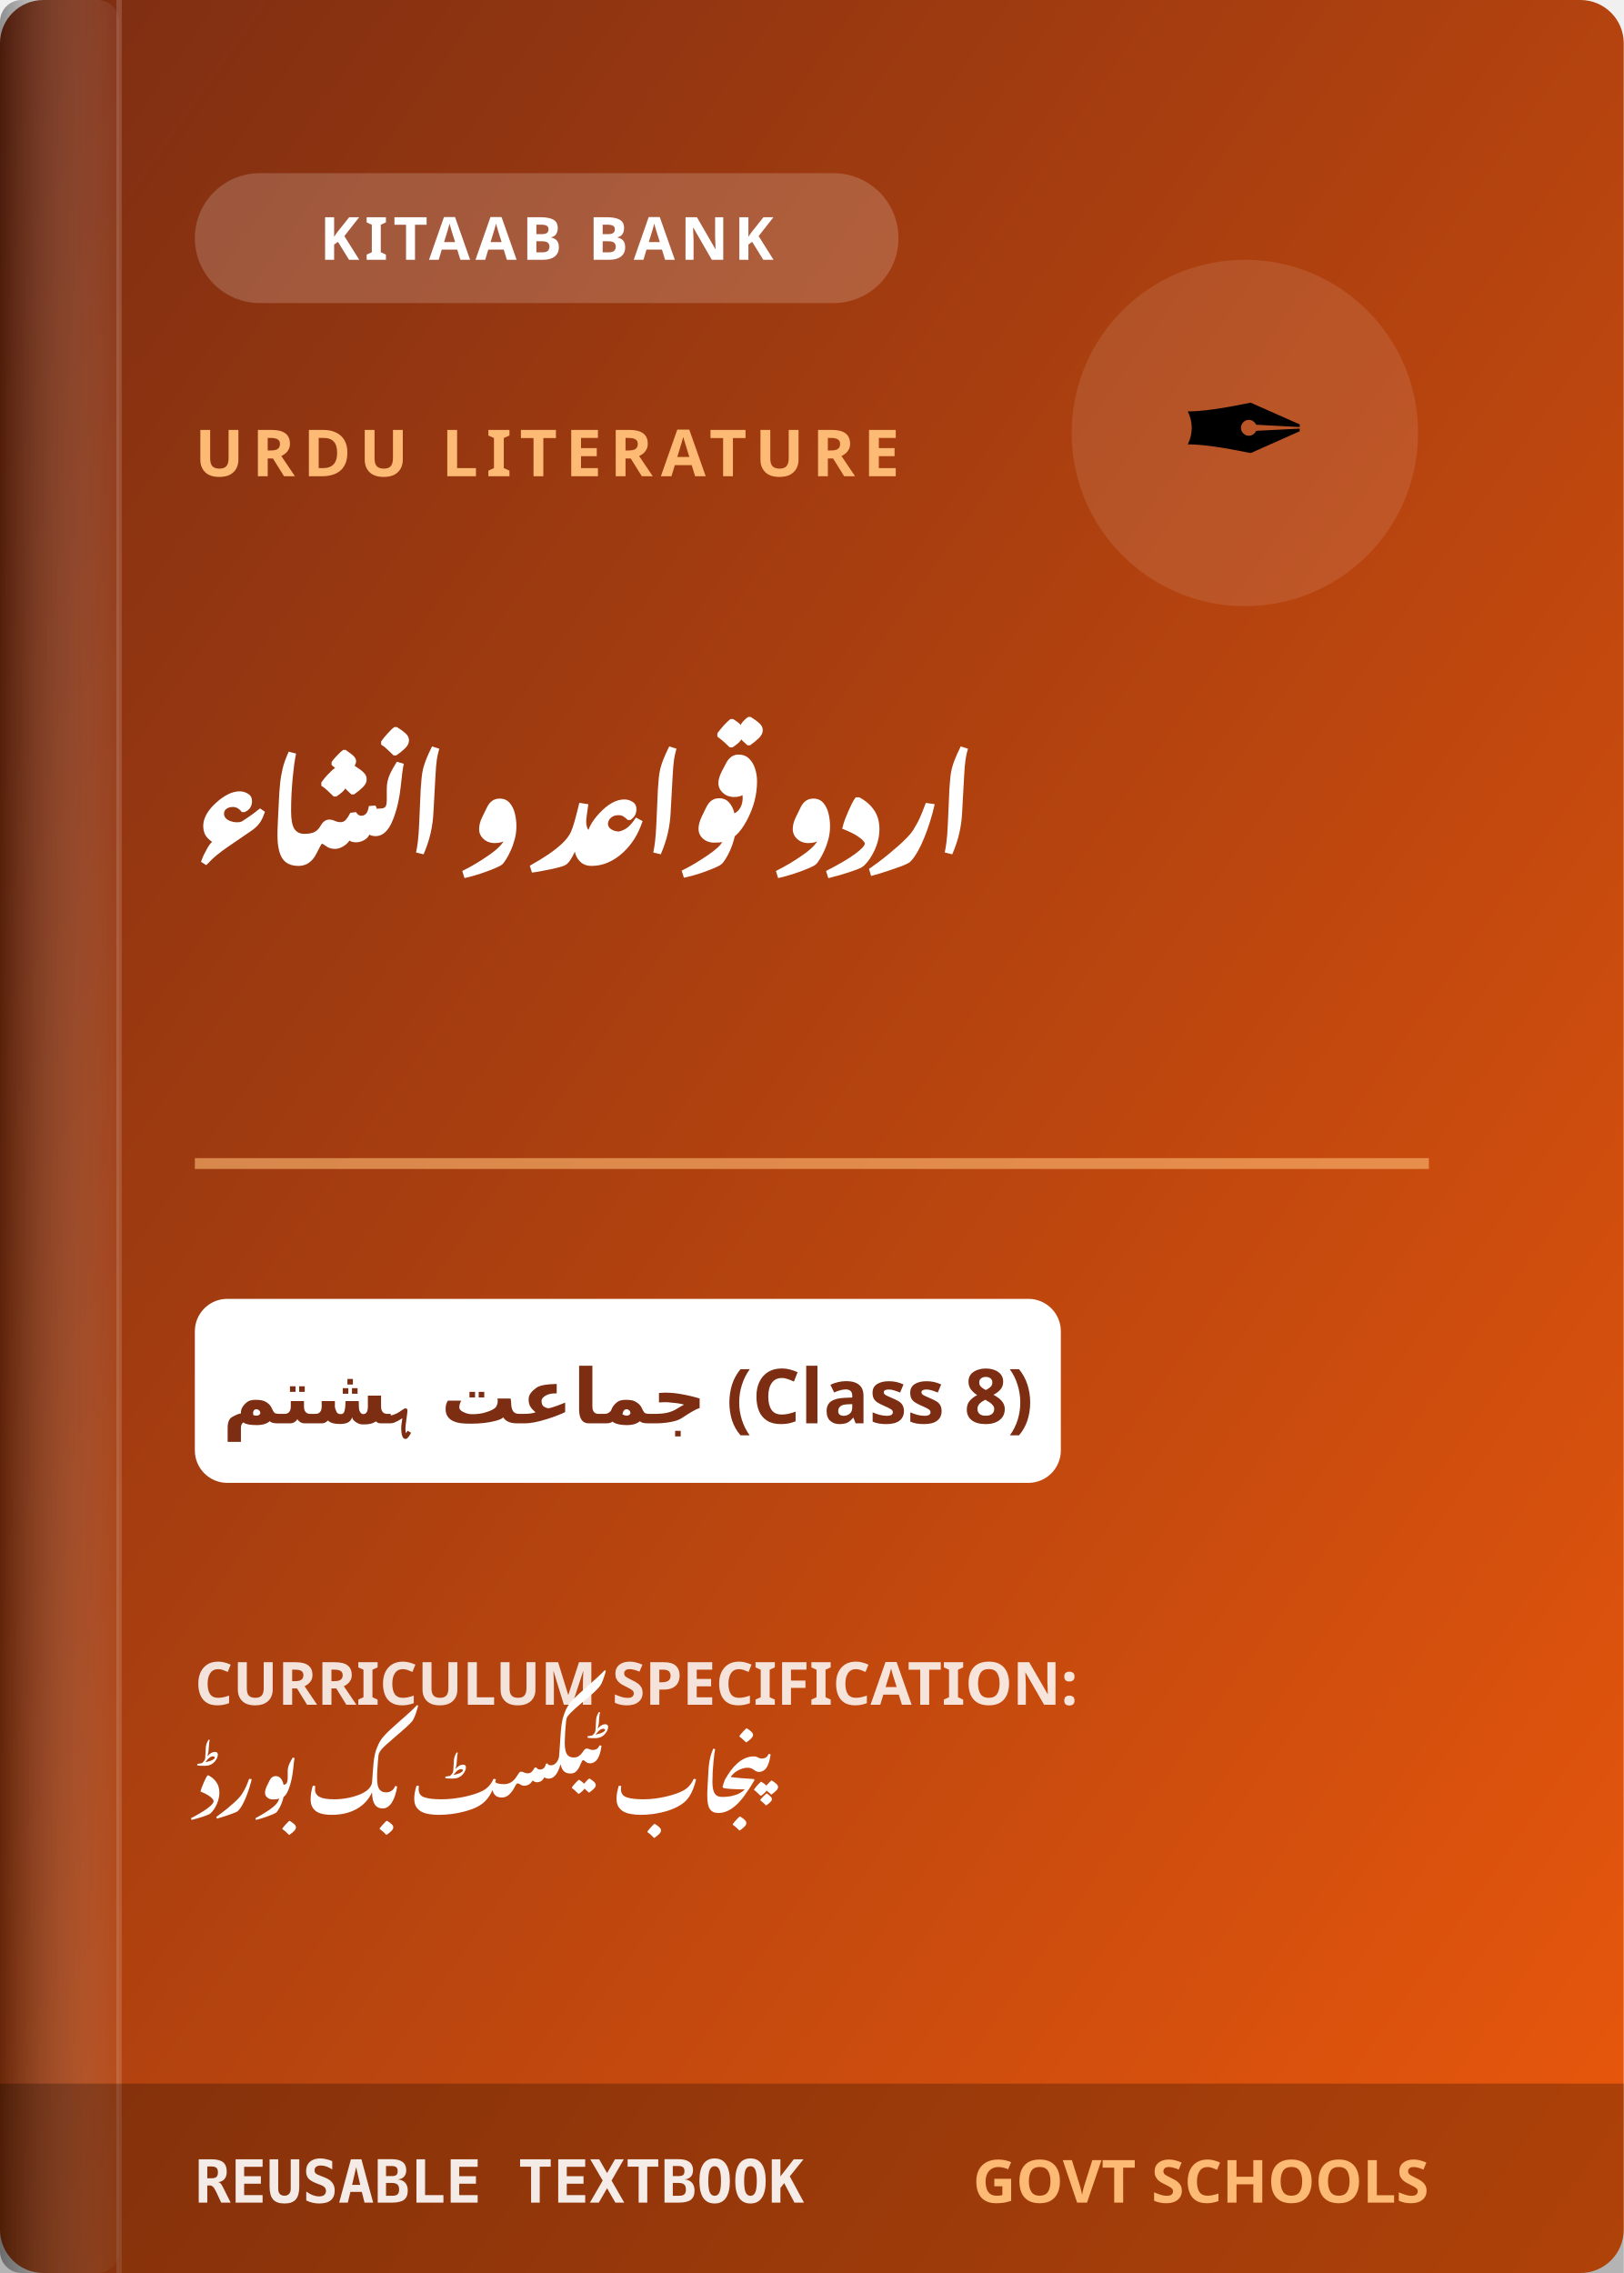
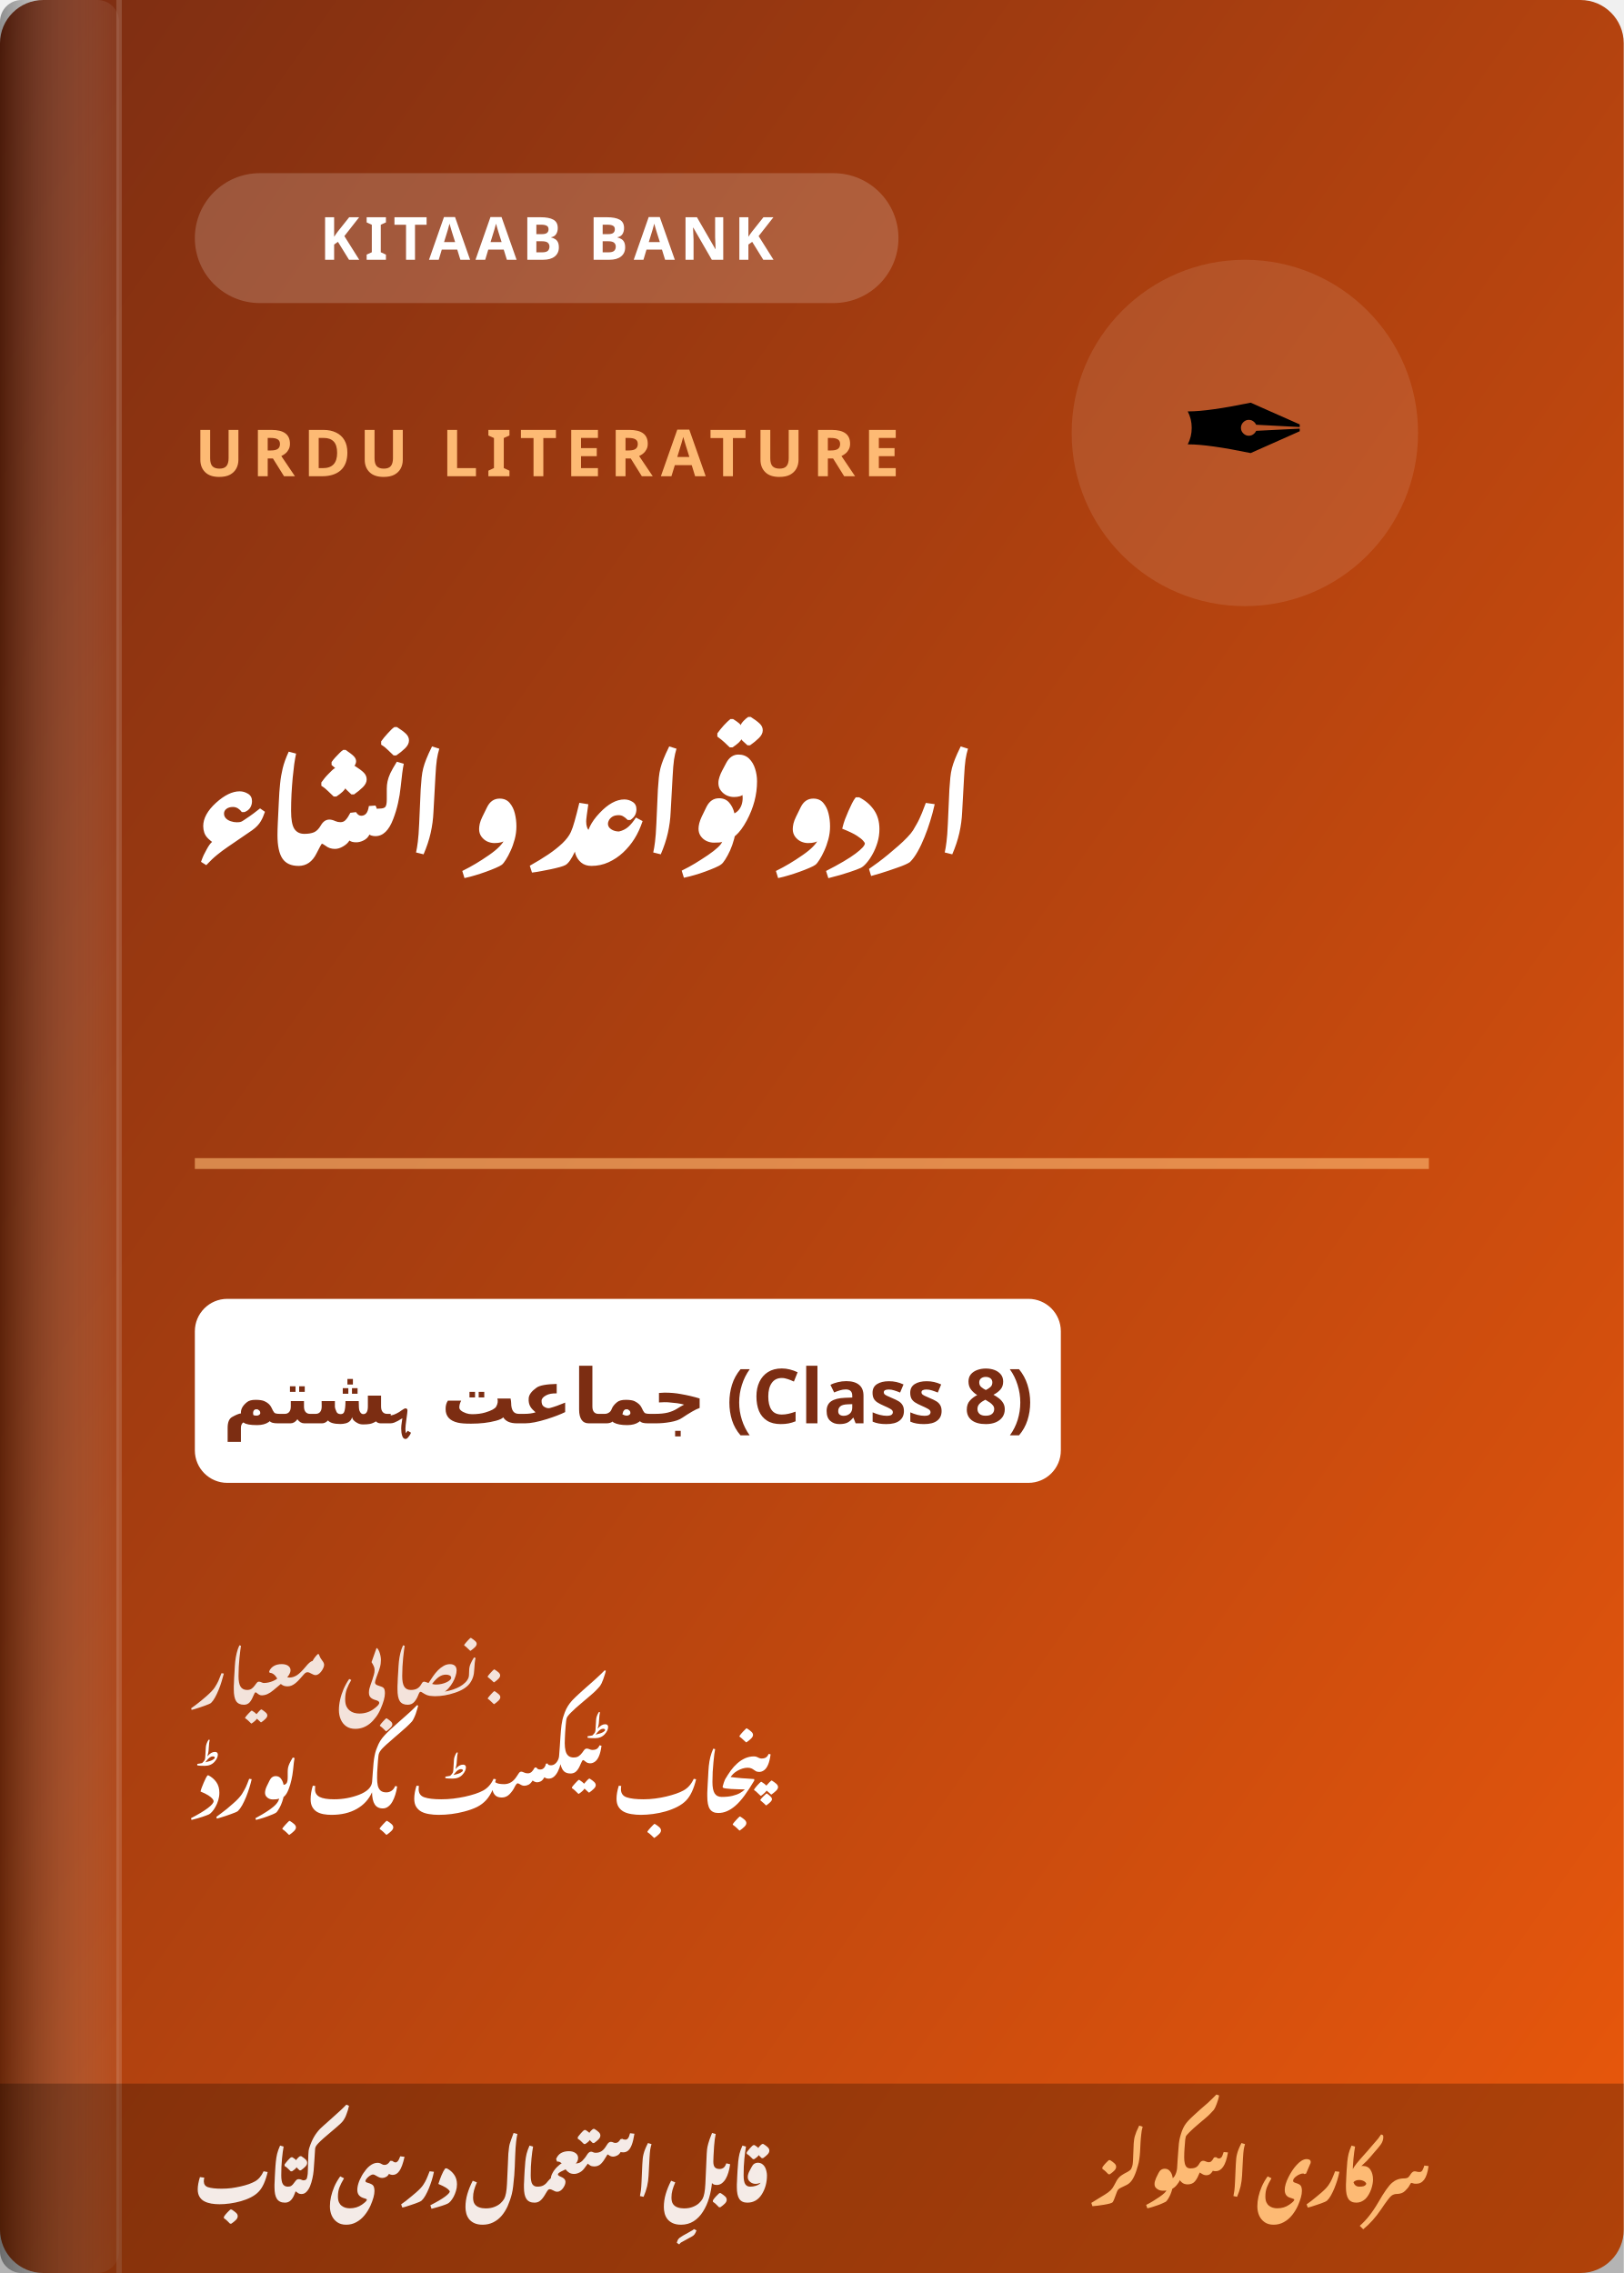
<svg xmlns="http://www.w3.org/2000/svg" viewBox="0 0 300 420" width="300" height="420">
  <defs>
    <linearGradient id="grad_urdu" x1="0%" y1="0%" x2="100%" y2="100%">
      <stop offset="0%" stop-color="#7c2d12" />
      <stop offset="100%" stop-color="#ea580c" />
    </linearGradient>
    <linearGradient id="spine" x1="0%" y1="0%" x2="100%" y2="0%">
      <stop offset="0%" stop-color="rgba(0,0,0,0.4)" />
      <stop offset="100%" stop-color="rgba(255,255,255,0.05)" />
    </linearGradient>
  </defs>
  <rect width="300" height="420" rx="8" fill="url(#grad_urdu)" />
  <rect width="22" height="420" rx="4" fill="url(#spine)" />
  <line x1="22" y1="0" x2="22" y2="420" stroke="rgba(255,255,255,0.15)" stroke-width="1" />
  <rect x="36" y="32" width="130" height="24" rx="12" fill="rgba(255,255,255,0.18)" />
  <text x="101" y="48" fill="#ffffff" font-family="system-ui, sans-serif" font-size="11" font-weight="700" text-anchor="middle" letter-spacing="1">KITAAB BANK</text>
  <text x="36" y="88" fill="#fdba74" font-family="system-ui, sans-serif" font-size="12" font-weight="700" letter-spacing="1.5">URDU LITERATURE</text>
  <circle cx="230" cy="80" r="32" fill="rgba(255,255,255,0.1)" />
  <text x="230" y="90" font-size="30" text-anchor="middle">✒️</text>
  <text x="36" y="160" fill="#ffffff" font-family="system-ui, 'Noto Nastaliq Urdu', sans-serif" font-size="22" font-weight="800">
    اردو قواعد و انشاء
  </text>
  <text x="36" y="190" fill="#ffffff" font-family="system-ui, 'Noto Nastaliq Urdu', sans-serif" font-size="18" font-weight="700">
    
  </text>
  <line x1="36" y1="215" x2="264" y2="215" stroke="#fdba74" stroke-width="2" opacity="0.6" />
  <rect x="36" y="240" width="160" height="34" rx="6" fill="#ffffff" />
  <text x="116" y="263" fill="#7c2d12" font-family="system-ui, sans-serif" font-size="14" font-weight="800" text-anchor="middle">
    جماعت ہشتم (Class 8)
  </text>
-   <text x="36" y="315" fill="rgba(255,255,255,0.85)" font-family="system-ui, sans-serif" font-size="11" font-weight="600">
-     CURRICULUM SPECIFICATION:
+   <text x="36" y="315" fill="rgba(255,255,255,0.85)" font-family="system-ui, 'Noto Nastaliq Urdu', sans-serif" font-size="12" font-weight="600">
+     نصابی معیار:
  </text>
  <text x="36" y="335" fill="#ffffff" font-family="system-ui, 'Noto Nastaliq Urdu', sans-serif" font-size="13" font-weight="600">
    پنجاب ٹیکسٹ بک بورڈ
  </text>
  <rect x="0" y="385" width="300" height="35" rx="0" fill="rgba(0,0,0,0.25)" />
-   <text x="36" y="407" fill="rgba(255,255,255,0.9)" font-family="monospace" font-size="11" font-weight="700">REUSABLE TEXTBOOK</text>
-   <text x="264" y="407" fill="#fdba74" font-family="system-ui, sans-serif" font-size="11" font-weight="700" text-anchor="end">GOVT SCHOOLS</text>
+   <text x="36" y="407" fill="rgba(255,255,255,0.9)" font-family="system-ui, 'Noto Nastaliq Urdu', sans-serif" font-size="11" font-weight="700">قابلِ استعمال درسی کتاب</text>
+   <text x="264" y="407" fill="#fdba74" font-family="system-ui, 'Noto Nastaliq Urdu', sans-serif" font-size="11" font-weight="700" text-anchor="end">سرکاری اسکولز</text>
</svg>
